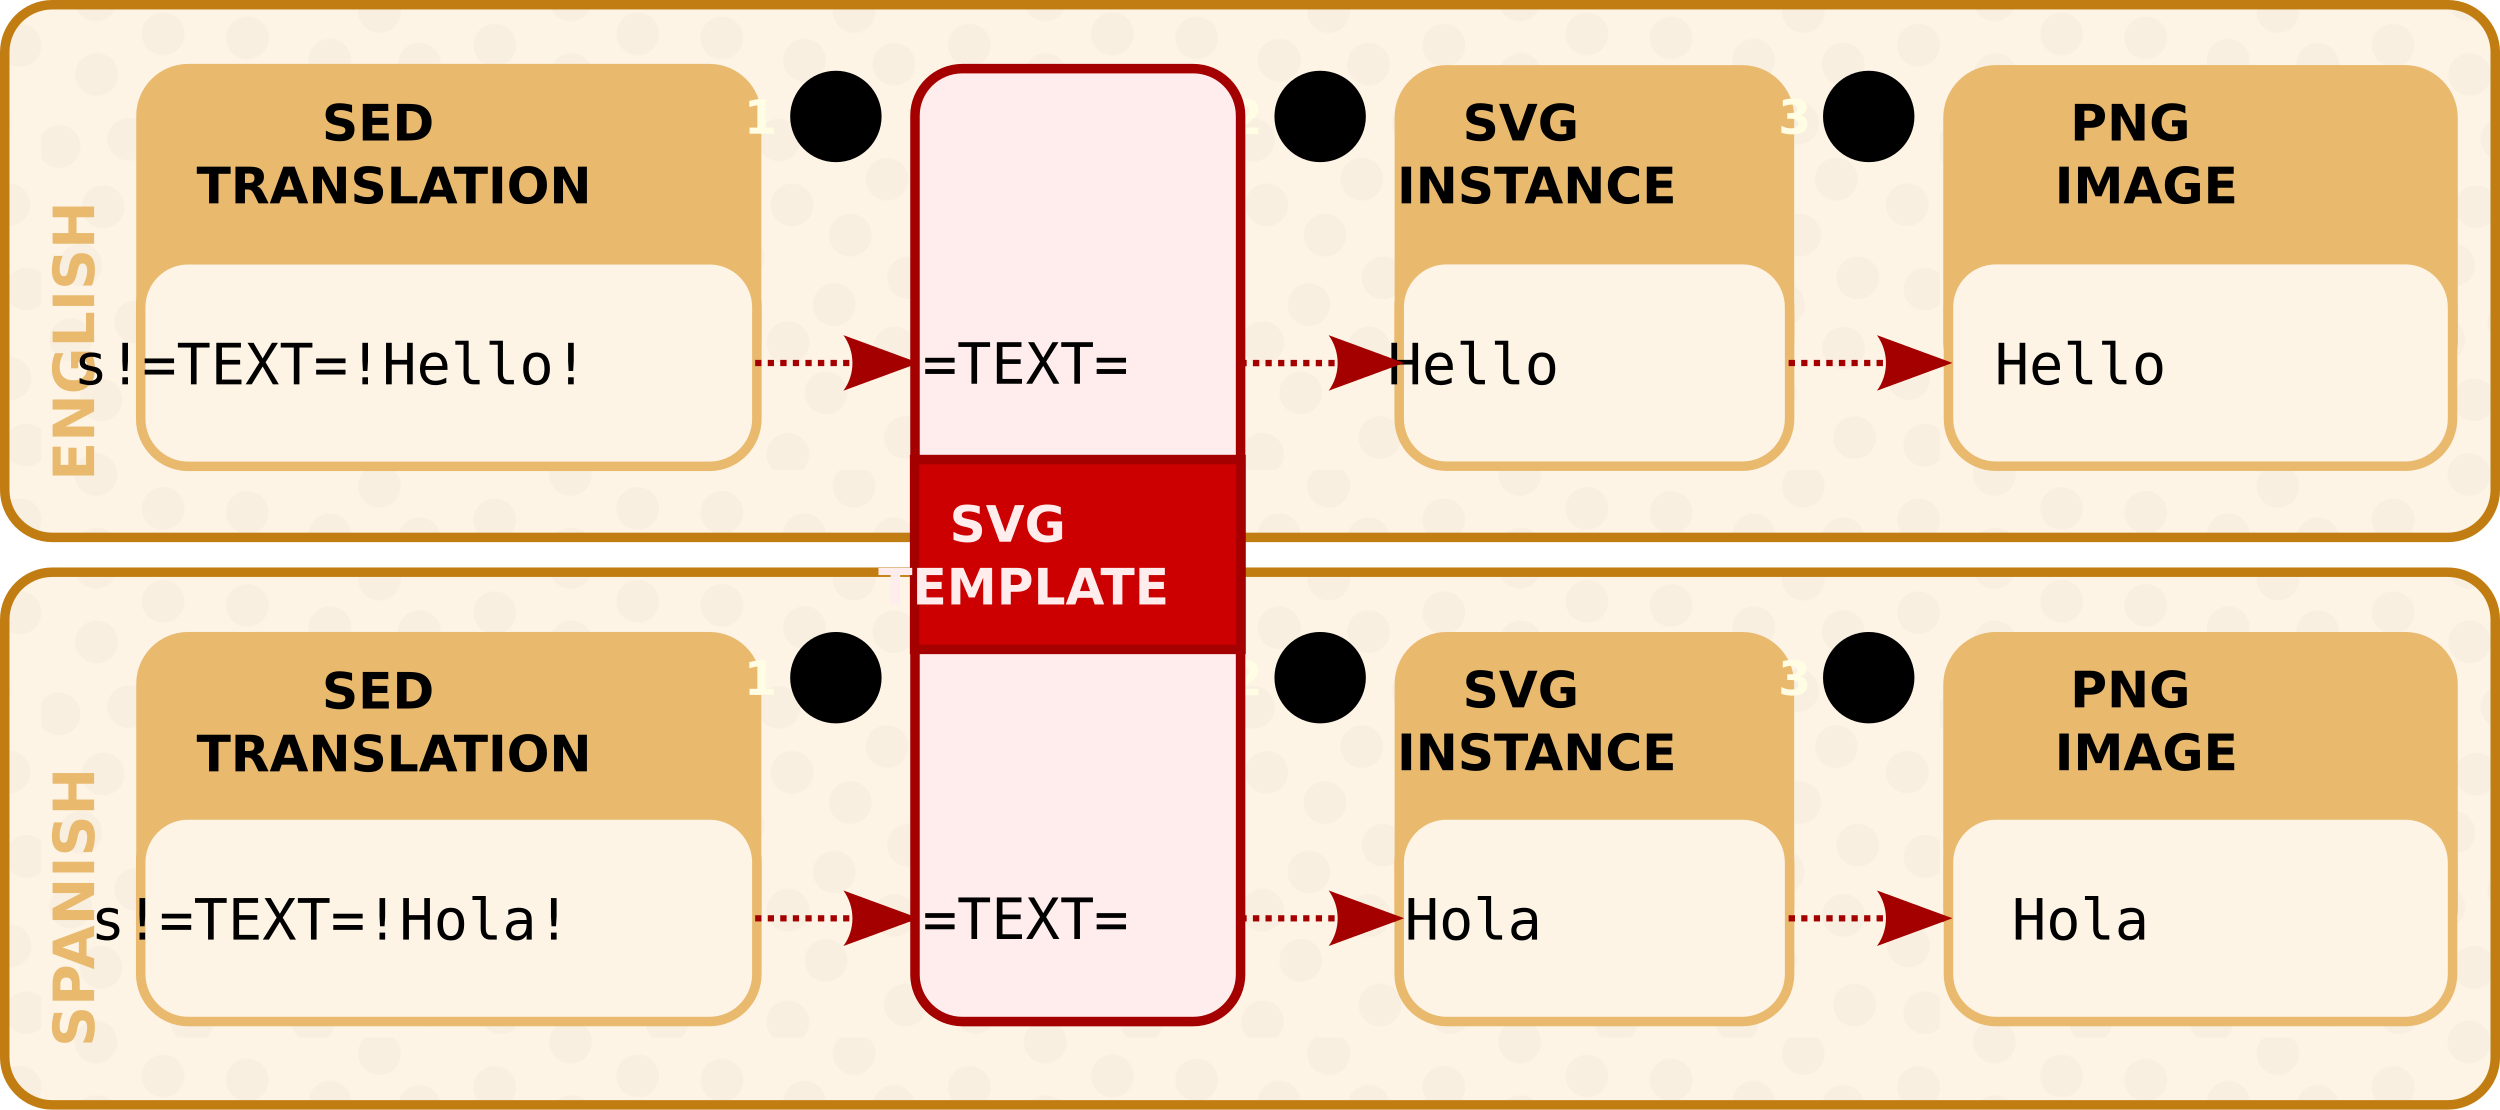
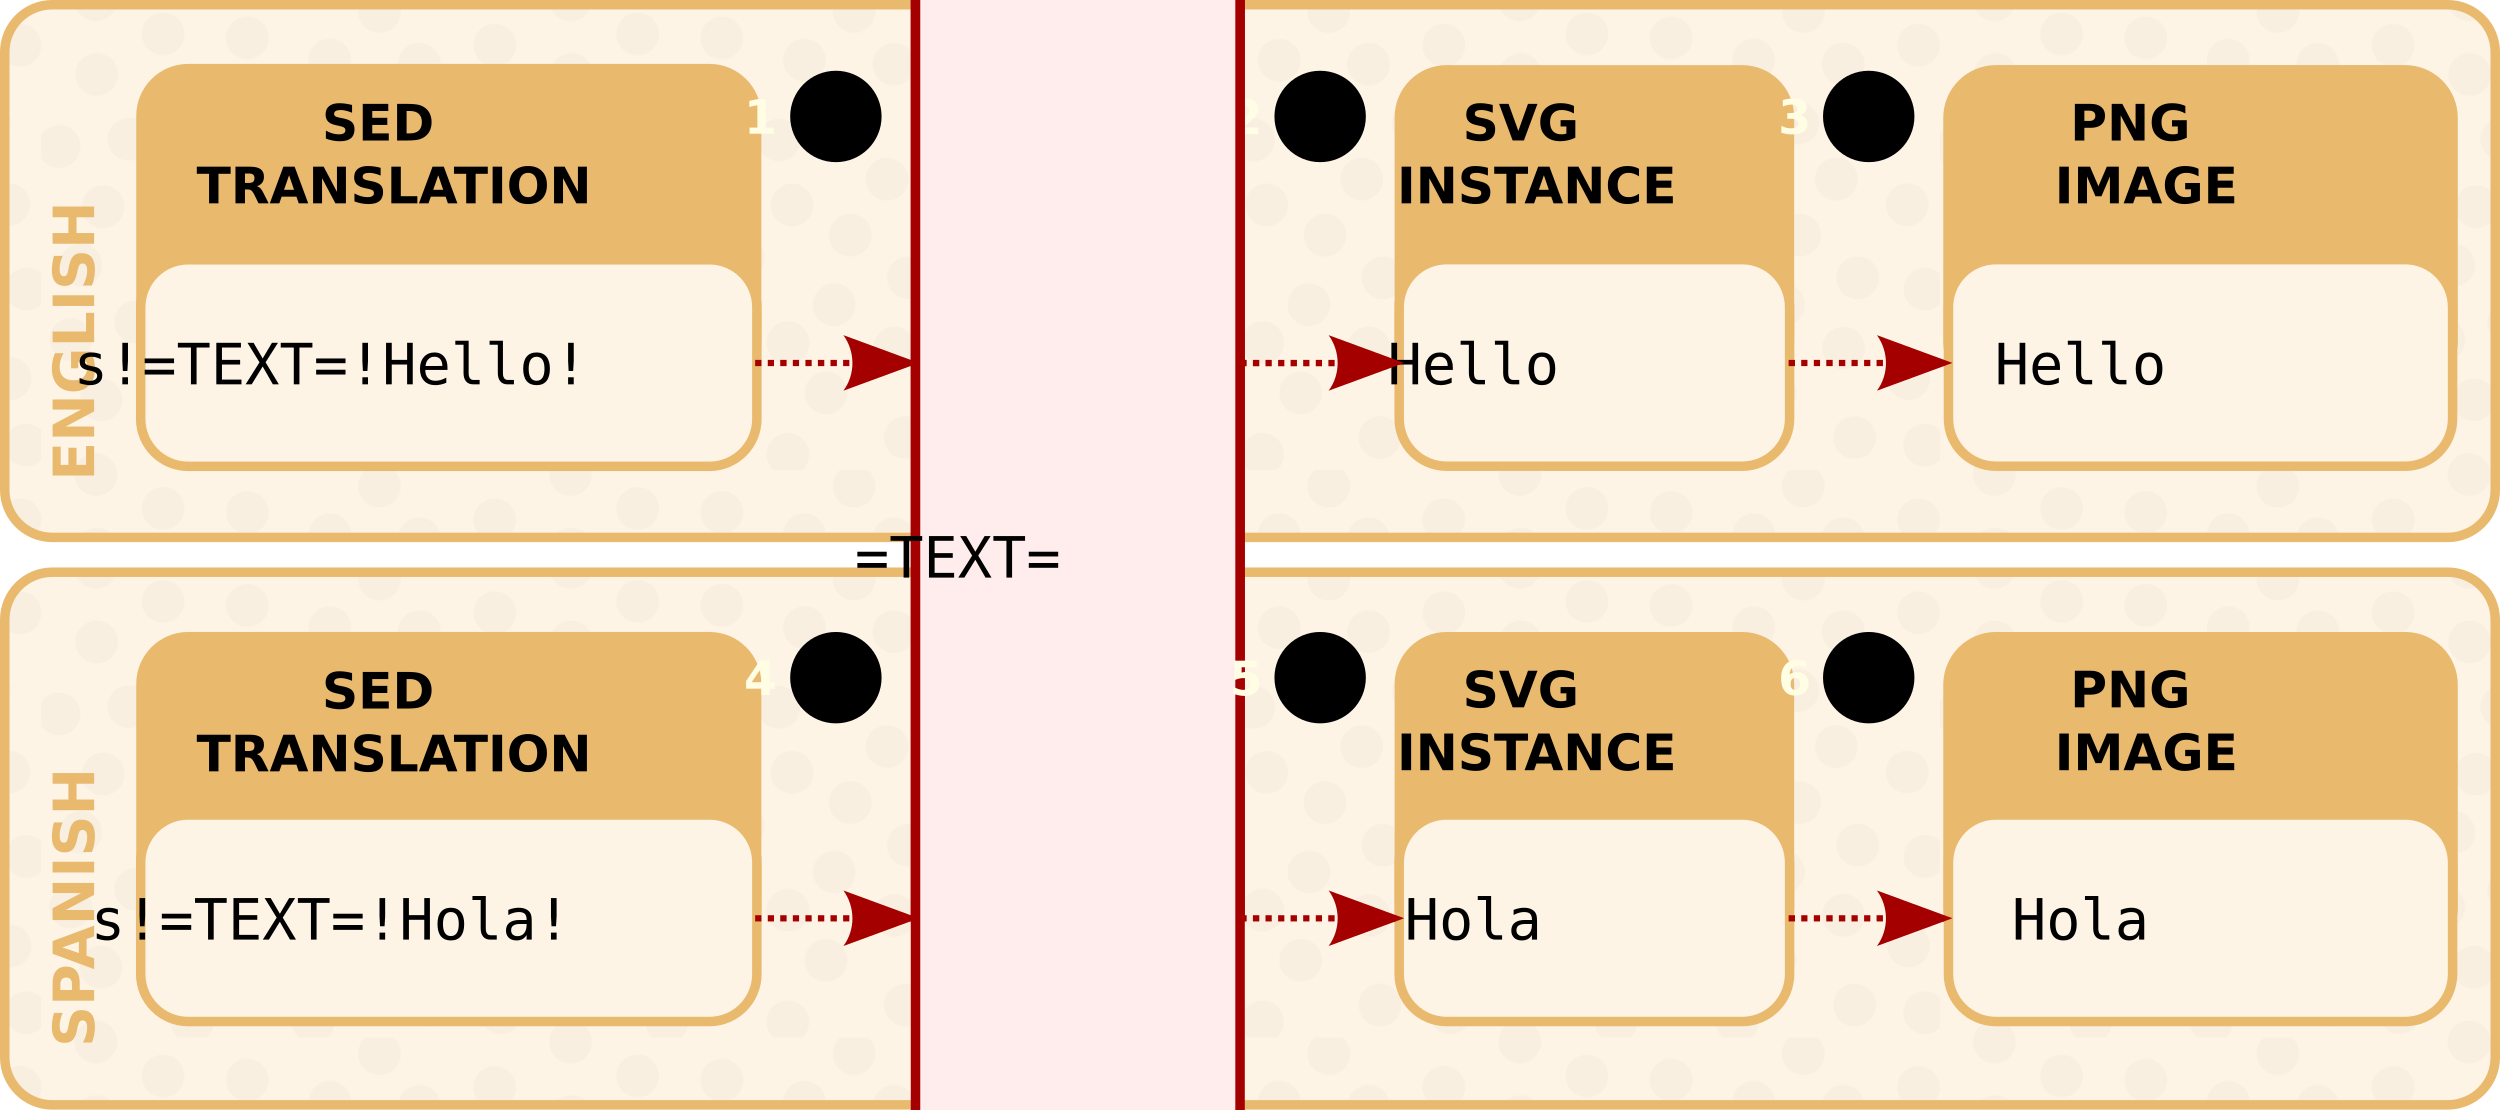
<svg xmlns="http://www.w3.org/2000/svg" xmlns:xlink="http://www.w3.org/1999/xlink" width="526.753" height="233.799" id="svg3008" version="1.0">
  <defs id="defs3010">
    <pattern id="Polkadots-large" patternTransform="translate(0,0) scale(10,10)" height="10" width="10" patternUnits="userSpaceOnUse">
      <circle id="circle8163" r="0.45" cy="0.810" cx="2.567" style="fill:black;stroke:none" />
      <circle id="circle8165" r="0.45" cy="2.33" cx="3.048" style="fill:black;stroke:none" />
      <circle id="circle8167" r="0.45" cy="2.415" cx="4.418" style="fill:black;stroke:none" />
      <circle id="circle8169" r="0.45" cy="3.029" cx="1.844" style="fill:black;stroke:none" />
      <circle id="circle8171" r="0.45" cy="1.363" cx="6.08" style="fill:black;stroke:none" />
      <circle id="circle8173" r="0.45" cy="4.413" cx="5.819" style="fill:black;stroke:none" />
      <circle id="circle8175" r="0.45" cy="4.048" cx="4.305" style="fill:black;stroke:none" />
      <circle id="circle8177" r="0.45" cy="3.045" cx="5.541" style="fill:black;stroke:none" />
      <circle id="circle8179" r="0.45" cy="5.527" cx="4.785" style="fill:black;stroke:none" />
      <circle id="circle8181" r="0.45" cy="5.184" cx="2.667" style="fill:black;stroke:none" />
      <circle id="circle8183" r="0.45" cy="1.448" cx="7.965" style="fill:black;stroke:none" />
      <circle id="circle8185" r="0.45" cy="5.049" cx="7.047" style="fill:black;stroke:none" />
      <circle id="circle8187" r="0.45" cy="0.895" cx="4.340" style="fill:black;stroke:none" />
      <circle id="circle8189" r="0.45" cy="0.340" cx="7.125" style="fill:black;stroke:none" />
      <circle id="circle8191" r="0.45" cy="1.049" cx="9.553" style="fill:black;stroke:none" />
      <circle id="circle8193" r="0.45" cy="2.689" cx="7.006" style="fill:black;stroke:none" />
      <circle id="circle8195" r="0.45" cy="2.689" cx="8.909" style="fill:black;stroke:none" />
      <circle id="circle8197" r="0.45" cy="4.407" cx="9.315" style="fill:black;stroke:none" />
      <circle id="circle8199" r="0.45" cy="3.870" cx="7.820" style="fill:black;stroke:none" />
      <circle id="circle8201" r="0.45" cy="5.948" cx="8.270" style="fill:black;stroke:none" />
      <circle id="circle8203" r="0.45" cy="7.428" cx="7.973" style="fill:black;stroke:none" />
      <circle id="circle8205" r="0.45" cy="8.072" cx="9.342" style="fill:black;stroke:none" />
      <circle id="circle8207" r="0.45" cy="9.315" cx="8.206" style="fill:black;stroke:none" />
      <circle id="circle8209" r="0.45" cy="9.475" cx="9.682" style="fill:black;stroke:none" />
      <circle id="circle8211" r="0.45" cy="6.186" cx="9.688" style="fill:black;stroke:none" />
      <circle id="circle8213" r="0.45" cy="6.296" cx="3.379" style="fill:black;stroke:none" />
      <circle id="circle8215" r="0.45" cy="8.204" cx="2.871" style="fill:black;stroke:none" />
      <circle id="circle8217" r="0.45" cy="8.719" cx="4.59" style="fill:black;stroke:none" />
      <circle id="circle8219" r="0.45" cy="9.671" cx="3.181" style="fill:black;stroke:none" />
      <circle id="circle8221" r="0.45" cy="7.315" cx="5.734" style="fill:black;stroke:none" />
      <circle id="circle8223" r="0.45" cy="6.513" cx="6.707" style="fill:black;stroke:none" />
      <circle id="circle8225" r="0.45" cy="9.670" cx="5.730" style="fill:black;stroke:none" />
      <circle id="circle8227" r="0.45" cy="8.373" cx="6.535" style="fill:black;stroke:none" />
      <circle id="circle8229" r="0.45" cy="7.154" cx="4.37" style="fill:black;stroke:none" />
      <circle id="circle8231" r="0.45" cy="7.25" cx="0.622" style="fill:black;stroke:none" />
      <circle id="circle8233" r="0.45" cy="5.679" cx="0.831" style="fill:black;stroke:none" />
      <circle id="circle8235" r="0.45" cy="8.519" cx="1.257" style="fill:black;stroke:none" />
      <circle id="circle8237" r="0.45" cy="6.877" cx="1.989" style="fill:black;stroke:none" />
      <circle id="circle8239" r="0.45" cy="3.181" cx="0.374" style="fill:black;stroke:none" />
      <circle id="circle8241" r="0.45" cy="1.664" cx="1.166" style="fill:black;stroke:none" />
      <circle id="circle8243" r="0.45" cy="0.093" cx="1.151" style="fill:black;stroke:none" />
      <circle id="circle8245" r="0.45" cy="10.093" cx="1.151" style="fill:black;stroke:none" />
      <circle id="circle8247" r="0.45" cy="4.451" cx="1.302" style="fill:black;stroke:none" />
      <circle id="circle8249" r="0.45" cy="3.763" cx="3.047" style="fill:black;stroke:none" />
    </pattern>
  </defs>
  <g id="layer1" transform="translate(8.707153,-700.9575)">
    <g id="CENTOSARTWORK">
      <rect ry="10" rx="10" style="fill:#fdf4e6;fill-opacity:1;stroke:none;stroke-width:1;stroke-linecap:round;stroke-linejoin:miter;stroke-miterlimit:4;stroke-dasharray:none;stroke-dashoffset:0;stroke-opacity:1" id="rect14576" width="524.753" height="112.232" x="-7.707" y="701.957" />
      <rect y="701.957" x="-7.707" height="112.232" width="524.753" id="rect6991" style="opacity:0.02;fill:url(#Polkadots-large);fill-opacity:1;stroke:none;stroke-width:1;stroke-linecap:round;stroke-linejoin:miter;stroke-miterlimit:4;stroke-dasharray:none;stroke-dashoffset:0;stroke-opacity:1" rx="10" ry="10" />
      <rect ry="10" rx="10" y="821.524" x="-7.707" height="112.232" width="524.753" id="rect14028" style="fill:#fdf4e6;fill-opacity:1;stroke:none;stroke-width:1;stroke-linecap:round;stroke-linejoin:miter;stroke-miterlimit:4;stroke-dasharray:none;stroke-dashoffset:0;stroke-opacity:1" />
      <use height="226.465" width="525.753" transform="translate(0,119.5668)" id="use8683" xlink:href="#rect6991" y="0" x="0" />
      <text transform="matrix(0,-1,1,0,0,0)" id="text14030" y="11.127" x="-877.526" style="font-size:12px;font-style:normal;font-variant:normal;font-weight:bold;font-stretch:normal;text-align:start;line-height:125%;writing-mode:lr-tb;text-anchor:start;fill:#e9b96e;fill-opacity:1;stroke:none;stroke-width:1px;stroke-linecap:butt;stroke-linejoin:miter;stroke-opacity:1;font-family:Bitstream Vera Sans;-inkscape-font-specification:Bitstream Vera Sans Bold" xml:space="preserve">
        <tspan y="11.127" x="-877.526" id="tspan14032" style="text-align:center;text-anchor:middle;fill:#e9b96e">SPANISH</tspan>
      </text>
      <rect style="fill:#e9b96e;fill-opacity:1;fill-rule:nonzero;stroke:#e9b96e;stroke-width:1.928;stroke-linecap:round;marker:none;marker-start:none;marker-mid:none;marker-end:none;stroke-miterlimit:4;stroke-dasharray:none;stroke-dashoffset:0;stroke-opacity:1;visibility:visible;display:inline;overflow:visible;enable-background:accumulate" id="rect3570" width="82.26" height="67.121" x="286.103" y="835.078" rx="10" ry="10" />
      <text xml:space="preserve" style="font-size:10.59px;font-style:normal;font-variant:normal;font-weight:normal;font-stretch:normal;text-align:center;text-anchor:middle;fill:#000000;fill-opacity:1;stroke:none;stroke-width:1px;stroke-linecap:butt;stroke-linejoin:miter;stroke-opacity:1;font-family:DejaVu LGC Sans;-inkscape-font-specification:DejaVu LGC Sans" x="326.879" y="849.999" id="text3572">
        <tspan id="tspan3574" x="326.879" y="849.999" style="font-weight:bold;fill:#000000;-inkscape-font-specification:DejaVu LGC Sans Bold">SVG</tspan>
        <tspan id="tspan6987" x="326.879" y="863.237" style="font-weight:bold;fill:#000000;-inkscape-font-specification:DejaVu LGC Sans Bold">INSTANCE</tspan>
      </text>
      <use height="226.465" width="525.753" transform="translate(0,117.0063)" id="use6989" xlink:href="#rect4345" y="0" x="0" style="stroke-width:2;stroke-miterlimit:4;stroke-dasharray:none" />
      <text xml:space="preserve" style="font-size:12px;font-style:normal;font-variant:normal;font-weight:normal;font-stretch:normal;text-align:center;line-height:125%;writing-mode:lr-tb;text-anchor:middle;fill:#000000;fill-opacity:1;stroke:none;stroke-width:1px;stroke-linecap:butt;stroke-linejoin:miter;stroke-opacity:1;font-family:DejaVu LGC Sans Mono;-inkscape-font-specification:DejaVu LGC Sans Mono" x="327.01" y="898.94" id="text3578">
        <tspan x="327.01" y="898.94" id="tspan3580">Hola</tspan>
      </text>
      <rect style="fill:#e9b96e;fill-opacity:1;fill-rule:nonzero;stroke:#e9b96e;stroke-width:2.187;stroke-linecap:round;marker:none;marker-start:none;marker-mid:none;marker-end:none;stroke-miterlimit:4;stroke-dasharray:none;stroke-dashoffset:0;stroke-opacity:1;visibility:visible;display:inline;overflow:visible;enable-background:accumulate" id="rect4277" width="106.216" height="67.121" x="401.837" y="835.208" rx="10" ry="10" />
      <rect y="872.672" x="401.837" height="43.525" width="106.216" id="rect4283" style="fill:#fdf4e6;fill-opacity:1;fill-rule:nonzero;stroke:#e9b96e;stroke-width:2;stroke-linecap:round;marker:none;marker-start:none;marker-mid:none;marker-end:none;stroke-miterlimit:4;stroke-dasharray:none;stroke-dashoffset:0;stroke-opacity:1;visibility:visible;display:inline;overflow:visible;enable-background:accumulate" rx="10" ry="10" />
      <text xml:space="preserve" style="font-size:10.59px;font-style:normal;font-variant:normal;font-weight:normal;font-stretch:normal;text-align:center;text-anchor:middle;fill:#000000;fill-opacity:1;stroke:none;stroke-width:1px;stroke-linecap:butt;stroke-linejoin:miter;stroke-opacity:1;font-family:DejaVu LGC Sans;-inkscape-font-specification:DejaVu LGC Sans" x="455.307" y="849.999" id="text4279">
        <tspan id="tspan4281" x="455.307" y="849.999" style="font-weight:bold;fill:#000000;-inkscape-font-specification:DejaVu LGC Sans Bold">PNG</tspan>
        <tspan id="tspan8699" x="455.307" y="863.237" style="font-weight:bold;fill:#000000;-inkscape-font-specification:DejaVu LGC Sans Bold">IMAGE</tspan>
      </text>
      <text xml:space="preserve" style="font-size:12px;font-style:normal;font-variant:normal;font-weight:normal;font-stretch:normal;text-align:center;line-height:125%;writing-mode:lr-tb;text-anchor:middle;fill:#000000;fill-opacity:1;stroke:none;stroke-width:1px;stroke-linecap:butt;stroke-linejoin:miter;stroke-opacity:1;font-family:DejaVu LGC Sans Mono;-inkscape-font-specification:DejaVu LGC Sans Mono" x="454.945" y="898.94" id="text4321">
        <tspan x="454.945" y="898.94" id="tspan4323">Hola</tspan>
      </text>
      <rect style="fill:#e9b96e;fill-opacity:1;fill-rule:nonzero;stroke:#e9b96e;stroke-width:1.87;stroke-linecap:round;marker:none;marker-start:none;marker-mid:none;marker-end:none;stroke-miterlimit:4;stroke-dasharray:none;stroke-dashoffset:0;stroke-opacity:1;visibility:visible;display:inline;overflow:visible;enable-background:accumulate" id="rect4361" width="129.836" height="67.121" x="20.935" y="835.048" rx="10" ry="10" />
      <text xml:space="preserve" style="font-size:10.59px;font-style:normal;font-variant:normal;font-weight:normal;font-stretch:normal;text-align:center;text-anchor:middle;fill:#000000;fill-opacity:1;stroke:none;stroke-width:1px;stroke-linecap:butt;stroke-linejoin:miter;stroke-opacity:1;font-family:DejaVu LGC Sans;-inkscape-font-specification:DejaVu LGC Sans" x="86.104" y="850.25" id="text4363">
        <tspan id="tspan4365" x="86.104" y="850.25" style="font-weight:bold;fill:#000000;-inkscape-font-specification:DejaVu LGC Sans Bold">SED</tspan>
        <tspan id="tspan8863" x="86.104" y="863.487" style="font-weight:bold;fill:#000000;-inkscape-font-specification:DejaVu LGC Sans Bold">TRANSLATION</tspan>
      </text>
      <rect y="872.672" x="20.938" height="43.525" width="129.829" id="rect4367" style="fill:#fdf4e6;fill-opacity:1;fill-rule:nonzero;stroke:#e9b96e;stroke-width:2;stroke-linecap:round;marker:none;marker-start:none;marker-mid:none;marker-end:none;stroke-miterlimit:4;stroke-dasharray:none;stroke-dashoffset:0;stroke-opacity:1;visibility:visible;display:inline;overflow:visible;enable-background:accumulate" rx="10" ry="10" />
      <text id="text4423" y="898.94" x="86.287" style="font-size:12px;font-style:normal;font-variant:normal;font-weight:normal;font-stretch:normal;text-align:center;line-height:125%;writing-mode:lr-tb;text-anchor:middle;fill:#000000;fill-opacity:1;stroke:none;stroke-width:1px;stroke-linecap:butt;stroke-linejoin:miter;stroke-opacity:1;font-family:DejaVu LGC Sans Mono;-inkscape-font-specification:DejaVu LGC Sans Mono" xml:space="preserve">
        <tspan y="898.94" x="86.287" id="tspan4425">s!=TEXT=!Hola!</tspan>
      </text>
-       <use height="226.465" width="525.753" transform="translate(0,118.2476)" id="use6977" xlink:href="#g6868" y="0" x="0" />
-       <use height="226.465" width="525.753" transform="translate(0,118.2476)" id="use6979" xlink:href="#g6873" y="0" x="0" />
-       <use height="226.465" width="525.753" transform="translate(0,118.2476)" id="use6981" xlink:href="#g6881" y="0" x="0" />
      <text transform="matrix(0,-1,1,0,0,0)" xml:space="preserve" style="font-size:12px;font-style:normal;font-variant:normal;font-weight:bold;font-stretch:normal;text-align:center;line-height:125%;writing-mode:lr-tb;text-anchor:middle;fill:#e9b96e;fill-opacity:1;stroke:none;stroke-width:1px;stroke-linecap:butt;stroke-linejoin:miter;stroke-opacity:1;font-family:Bitstream Vera Sans;-inkscape-font-specification:Bitstream Vera Sans Bold" x="-758.195" y="11.127" id="text14578">
        <tspan id="tspan14580" x="-758.195" y="11.127">ENGLISH</tspan>
      </text>
      <rect y="715.356" x="20.935" height="67.121" width="129.836" id="rect4093" style="fill:#e9b96e;fill-opacity:1;fill-rule:nonzero;stroke:#e9b96e;stroke-width:1.87;stroke-linecap:round;marker:none;marker-start:none;marker-mid:none;marker-end:none;stroke-miterlimit:4;stroke-dasharray:none;stroke-dashoffset:0;stroke-opacity:1;visibility:visible;display:inline;overflow:visible;enable-background:accumulate" rx="10" ry="10" />
      <rect style="fill:#fdf4e6;fill-opacity:1;fill-rule:nonzero;stroke:#e9b96e;stroke-width:2;stroke-linecap:round;marker:none;marker-start:none;marker-mid:none;marker-end:none;stroke-miterlimit:4;stroke-dasharray:none;stroke-dashoffset:0;stroke-opacity:1;visibility:visible;display:inline;overflow:visible;enable-background:accumulate" id="rect4099" width="129.829" height="43.525" x="20.938" y="755.691" rx="10" ry="10" />
      <text id="text4095" y="730.559" x="86.104" style="font-size:10.59px;font-style:normal;font-variant:normal;font-weight:normal;font-stretch:normal;text-align:center;text-anchor:middle;fill:#000000;fill-opacity:1;stroke:none;stroke-width:1px;stroke-linecap:butt;stroke-linejoin:miter;stroke-opacity:1;font-family:DejaVu LGC Sans;-inkscape-font-specification:DejaVu LGC Sans" xml:space="preserve">
        <tspan style="font-weight:bold;fill:#000000;-inkscape-font-specification:DejaVu LGC Sans Bold" y="730.559" x="86.104" id="tspan4097">SED</tspan>
        <tspan id="tspan8861" style="font-weight:bold;fill:#000000;-inkscape-font-specification:DejaVu LGC Sans Bold" y="743.796" x="86.104">TRANSLATION</tspan>
      </text>
      <text xml:space="preserve" style="font-size:12px;font-style:normal;font-variant:normal;font-weight:normal;font-stretch:normal;text-align:center;line-height:125%;writing-mode:lr-tb;text-anchor:middle;fill:#000000;fill-opacity:1;stroke:none;stroke-width:1px;stroke-linecap:butt;stroke-linejoin:miter;stroke-opacity:1;font-family:DejaVu LGC Sans Mono;-inkscape-font-specification:DejaVu LGC Sans Mono" x="86.287" y="781.934" id="text4155">
        <tspan id="tspan8689" x="86.287" y="781.934">s!=TEXT=!Hello!</tspan>
      </text>
      <g transform="translate(0,-2.359903)" id="g6868">
        <path transform="matrix(0.6878002,0,0,0.6878002,25.72762,596.237)" d="M 220,191.362 A 14,14 0 1 1 192,191.362 A 14,14 0 1 1 220,191.362 z" id="path13185" style="fill:#000000;fill-opacity:1;fill-rule:nonzero;stroke:none;stroke-width:1.454;stroke-linecap:round;marker:none;marker-start:none;marker-mid:none;marker-end:none;stroke-miterlimit:4;stroke-dasharray:none;stroke-dashoffset:0;stroke-opacity:1;visibility:visible;display:inline;overflow:visible;enable-background:accumulate" />
        <text id="text13187" y="731.501" x="167.192" style="font-size:10px;font-style:normal;font-variant:normal;font-weight:bold;font-stretch:normal;text-align:center;text-anchor:middle;fill:#fffde3;fill-opacity:1;stroke:none;stroke-width:1px;stroke-linecap:butt;stroke-linejoin:miter;stroke-opacity:1;font-family:DejaVu LGC Sans;-inkscape-font-specification:DejaVu LGC Sans Bold" xml:space="preserve">
          <tspan y="731.501" x="167.192" id="tspan13189">1</tspan>
        </text>
      </g>
      <rect y="715.767" x="401.837" height="67.121" width="106.216" id="rect13953" style="fill:#e9b96e;fill-opacity:1;fill-rule:nonzero;stroke:#e9b96e;stroke-width:2.187;stroke-linecap:round;marker:none;marker-start:none;marker-mid:none;marker-end:none;stroke-miterlimit:4;stroke-dasharray:none;stroke-dashoffset:0;stroke-opacity:1;visibility:visible;display:inline;overflow:visible;enable-background:accumulate" rx="10" ry="10" />
      <rect style="fill:#fdf4e6;fill-opacity:1;fill-rule:nonzero;stroke:#e9b96e;stroke-width:2;stroke-linecap:round;marker:none;marker-start:none;marker-mid:none;marker-end:none;stroke-miterlimit:4;stroke-dasharray:none;stroke-dashoffset:0;stroke-opacity:1;visibility:visible;display:inline;overflow:visible;enable-background:accumulate" id="rect13959" width="106.216" height="43.525" x="401.837" y="755.665" rx="10" ry="10" />
      <text id="text13955" y="730.559" x="455.307" style="font-size:10.59px;font-style:normal;font-variant:normal;font-weight:normal;font-stretch:normal;text-align:center;text-anchor:middle;fill:#000000;fill-opacity:1;stroke:none;stroke-width:1px;stroke-linecap:butt;stroke-linejoin:miter;stroke-opacity:1;font-family:DejaVu LGC Sans;-inkscape-font-specification:DejaVu LGC Sans" xml:space="preserve">
        <tspan style="font-weight:bold;fill:#000000;-inkscape-font-specification:DejaVu LGC Sans Bold" y="730.559" x="455.307" id="tspan13957">PNG</tspan>
        <tspan id="tspan8695" style="font-weight:bold;fill:#000000;-inkscape-font-specification:DejaVu LGC Sans Bold" y="743.796" x="455.307">IMAGE</tspan>
      </text>
      <text id="text3491" y="781.934" x="454.945" style="font-size:12px;font-style:normal;font-variant:normal;font-weight:normal;font-stretch:normal;text-align:center;line-height:125%;writing-mode:lr-tb;text-anchor:middle;fill:#000000;fill-opacity:1;stroke:none;stroke-width:1px;stroke-linecap:butt;stroke-linejoin:miter;stroke-opacity:1;font-family:DejaVu LGC Sans Mono;-inkscape-font-specification:DejaVu LGC Sans Mono" xml:space="preserve">
        <tspan id="tspan3493" y="781.934" x="454.945">Hello</tspan>
      </text>
      <rect y="715.638" x="286.103" height="67.121" width="82.26" id="rect4339" style="fill:#e9b96e;fill-opacity:1;fill-rule:nonzero;stroke:#e9b96e;stroke-width:1.928;stroke-linecap:round;marker:none;marker-start:none;marker-mid:none;marker-end:none;stroke-miterlimit:4;stroke-dasharray:none;stroke-dashoffset:0;stroke-opacity:1;visibility:visible;display:inline;overflow:visible;enable-background:accumulate" rx="10" ry="10" />
      <rect style="fill:#fdf4e6;fill-opacity:1;fill-rule:nonzero;stroke:#e9b96e;stroke-width:2;stroke-linecap:round;marker:none;marker-start:none;marker-mid:none;marker-end:none;stroke-miterlimit:4;stroke-dasharray:none;stroke-dashoffset:0;stroke-opacity:1;visibility:visible;display:inline;overflow:visible;enable-background:accumulate" id="rect4345" width="82.26" height="43.525" x="286.103" y="755.665" rx="10" ry="10" />
      <text id="text4341" y="730.558" x="326.879" style="font-size:10.59px;font-style:normal;font-variant:normal;font-weight:normal;font-stretch:normal;text-align:center;text-anchor:middle;fill:#000000;fill-opacity:1;stroke:none;stroke-width:1px;stroke-linecap:butt;stroke-linejoin:miter;stroke-opacity:1;font-family:DejaVu LGC Sans;-inkscape-font-specification:DejaVu LGC Sans" xml:space="preserve">
        <tspan style="font-weight:bold;fill:#000000;-inkscape-font-specification:DejaVu LGC Sans Bold" y="730.558" x="326.879" id="tspan4343">SVG</tspan>
        <tspan id="tspan6985" style="font-weight:bold;fill:#000000;-inkscape-font-specification:DejaVu LGC Sans Bold" y="743.796" x="326.879">INSTANCE</tspan>
      </text>
      <text id="text4347" y="781.934" x="327.01" style="font-size:12px;font-style:normal;font-variant:normal;font-weight:normal;font-stretch:normal;text-align:center;line-height:125%;writing-mode:lr-tb;text-anchor:middle;fill:#000000;fill-opacity:1;stroke:none;stroke-width:1px;stroke-linecap:butt;stroke-linejoin:miter;stroke-opacity:1;font-family:DejaVu LGC Sans Mono;-inkscape-font-specification:DejaVu LGC Sans Mono" xml:space="preserve">
        <tspan id="tspan4349" y="781.934" x="327.01">Hello</tspan>
      </text>
      <g id="g6873" transform="translate(102.0359,-2.359903)">
        <path style="fill:#000000;fill-opacity:1;fill-rule:nonzero;stroke:none;stroke-width:1.454;stroke-linecap:round;marker:none;marker-start:none;marker-mid:none;marker-end:none;stroke-miterlimit:4;stroke-dasharray:none;stroke-dashoffset:0;stroke-opacity:1;visibility:visible;display:inline;overflow:visible;enable-background:accumulate" id="path6875" d="M 220,191.362 A 14,14 0 1 1 192,191.362 A 14,14 0 1 1 220,191.362 z" transform="matrix(0.6878002,0,0,0.6878002,25.72762,596.237)" />
        <text xml:space="preserve" style="font-size:10px;font-style:normal;font-variant:normal;font-weight:bold;font-stretch:normal;text-align:center;text-anchor:middle;fill:#fffde3;fill-opacity:1;stroke:none;stroke-width:1px;stroke-linecap:butt;stroke-linejoin:miter;stroke-opacity:1;font-family:DejaVu LGC Sans;-inkscape-font-specification:DejaVu LGC Sans Bold" x="167.451" y="731.567" id="text6877">
          <tspan id="tspan6879" x="167.451" y="731.567">2</tspan>
        </text>
      </g>
      <g transform="translate(217.6208,-2.359903)" id="g6881">
        <path transform="matrix(0.6878002,0,0,0.6878002,25.72762,596.237)" d="M 220,191.362 A 14,14 0 1 1 192,191.362 A 14,14 0 1 1 220,191.362 z" id="path6883" style="fill:#000000;fill-opacity:1;fill-rule:nonzero;stroke:none;stroke-width:1.454;stroke-linecap:round;marker:none;marker-start:none;marker-mid:none;marker-end:none;stroke-miterlimit:4;stroke-dasharray:none;stroke-dashoffset:0;stroke-opacity:1;visibility:visible;display:inline;overflow:visible;enable-background:accumulate" />
        <text id="text6885" y="731.496" x="167.475" style="font-size:10px;font-style:normal;font-variant:normal;font-weight:bold;font-stretch:normal;text-align:center;text-anchor:middle;fill:#fffde3;fill-opacity:1;stroke:none;stroke-width:1px;stroke-linecap:butt;stroke-linejoin:miter;stroke-opacity:1;font-family:DejaVu LGC Sans;-inkscape-font-specification:DejaVu LGC Sans Bold" xml:space="preserve">
          <tspan y="731.496" x="167.475" id="tspan6887">3</tspan>
        </text>
      </g>
-       <rect style="fill:none;fill-opacity:1;stroke:#c17d11;stroke-width:2;stroke-linecap:round;stroke-linejoin:miter;stroke-miterlimit:4;stroke-dasharray:none;stroke-dashoffset:0;stroke-opacity:1" id="rect8685" width="524.753" height="112.232" x="-7.707" y="821.524" rx="10" ry="10" />
-       <rect ry="10" rx="10" y="701.957" x="-7.707" height="112.232" width="524.753" id="rect8687" style="fill:none;fill-opacity:1;stroke:#c17d11;stroke-width:2;stroke-linecap:round;stroke-linejoin:miter;stroke-miterlimit:4;stroke-dasharray:none;stroke-dashoffset:0;stroke-opacity:1" />
-       <rect style="fill:#ffecec;fill-opacity:1;fill-rule:nonzero;stroke:#a40000;stroke-width:2;stroke-linecap:round;marker:none;marker-start:none;marker-mid:none;marker-end:none;stroke-miterlimit:4;stroke-dasharray:none;stroke-dashoffset:0;stroke-opacity:1;visibility:visible;display:inline;overflow:visible;enable-background:accumulate;stroke-linejoin:round" id="rect9141" width="68.603" height="200.784" x="184.081" y="715.417" rx="10.001" ry="9.905" />
-       <rect y="797.787" x="184.005" height="40" width="68.757" id="rect8983" style="fill:#cc0000;fill-opacity:1;fill-rule:nonzero;stroke:#a40000;stroke-width:2;stroke-linecap:round;marker:none;marker-start:none;marker-mid:none;marker-end:none;stroke-miterlimit:4;stroke-dasharray:none;stroke-dashoffset:0;stroke-opacity:1;visibility:visible;display:inline;overflow:visible;enable-background:accumulate" />
-       <text id="text4898" y="781.802" x="218.199" style="font-size:9.707px;font-style:normal;font-variant:normal;font-weight:normal;font-stretch:normal;text-align:center;line-height:125%;text-anchor:middle;fill:#000000;fill-opacity:1;stroke:none;stroke-width:1px;stroke-linecap:butt;stroke-linejoin:miter;stroke-opacity:1;font-family:DejaVu LGC Sans;-inkscape-font-specification:DejaVu LGC Sans" xml:space="preserve">
-         <tspan id="tspan4902" y="781.802" x="218.199" style="font-size:12px;font-style:normal;font-variant:normal;font-weight:normal;font-stretch:normal;text-align:center;line-height:125%;writing-mode:lr-tb;text-anchor:middle;font-family:DejaVu LGC Sans Mono;-inkscape-font-specification:DejaVu LGC Sans Mono">=TEXT=</tspan>
+       <rect style="fill:none;fill-opacity:1;stroke:#e9b96e;stroke-width:2;stroke-linecap:round;stroke-linejoin:miter;stroke-miterlimit:4;stroke-dasharray:none;stroke-dashoffset:0;stroke-opacity:1" id="rect8685" width="524.753" height="112.232" x="-7.707" y="821.524" rx="10" ry="10" />
+       <rect ry="10" rx="10" y="701.957" x="-7.707" height="112.232" width="524.753" id="rect8687" style="fill:none;fill-opacity:1;stroke:#e9b96e;stroke-width:2;stroke-linecap:round;stroke-linejoin:miter;stroke-miterlimit:4;stroke-dasharray:none;stroke-dashoffset:0;stroke-opacity:1" />
+       <rect style="fill:#a40000;fill-opacity:1;fill-rule:nonzero;stroke:#a40000;stroke-width:2;stroke-linecap:round;stroke-linejoin:round;marker:none;marker-start:none;marker-mid:none;marker-end:none;stroke-miterlimit:4;stroke-dasharray:none;stroke-dashoffset:0;stroke-opacity:1;visibility:visible;display:inline;overflow:visible;enable-background:accumulate" id="rect9141" width="68.382" height="256.181" x="184.192" y="647.418" rx="10" ry="10" />
+       <rect ry="10" rx="10" y="690.112" x="184.192" height="256.347" width="68.382" id="rect3629" style="fill:#ffecec;fill-opacity:1;fill-rule:nonzero;stroke:#a40000;stroke-width:2;stroke-linecap:round;stroke-linejoin:round;marker:none;marker-start:none;marker-mid:none;marker-end:none;stroke-miterlimit:4;stroke-dasharray:none;stroke-dashoffset:0;stroke-opacity:1;visibility:visible;display:inline;overflow:visible;enable-background:accumulate" />
+       <text id="text8987" y="665.844" x="218.745" style="font-size:10.578px;font-style:normal;font-variant:normal;font-weight:normal;font-stretch:normal;text-align:center;text-anchor:middle;fill:#fdf4e6;fill-opacity:1;stroke:none;stroke-width:1px;stroke-linecap:butt;stroke-linejoin:miter;stroke-opacity:1;font-family:DejaVu LGC Sans;-inkscape-font-specification:DejaVu LGC Sans" xml:space="preserve">
+         <tspan style="font-weight:bold;fill:#fdf4e6;-inkscape-font-specification:DejaVu LGC Sans Bold" y="665.844" x="218.745" id="tspan8989">SVG</tspan>
+         <tspan id="tspan6983" style="font-weight:bold;fill:#fdf4e6;-inkscape-font-specification:DejaVu LGC Sans Bold" y="679.066" x="218.745">TEMPLATE</tspan>
      </text>
-       <text id="text8987" y="815.101" x="218.745" style="font-size:10.578px;font-style:normal;font-variant:normal;font-weight:normal;font-stretch:normal;text-align:center;text-anchor:middle;fill:#ffecec;fill-opacity:1;stroke:none;stroke-width:1px;stroke-linecap:butt;stroke-linejoin:miter;stroke-opacity:1;font-family:DejaVu LGC Sans;-inkscape-font-specification:DejaVu LGC Sans" xml:space="preserve">
-         <tspan style="font-weight:bold;fill:#ffecec;-inkscape-font-specification:DejaVu LGC Sans Bold" y="815.101" x="218.745" id="tspan8989">SVG</tspan>
-         <tspan id="tspan6983" style="font-weight:bold;fill:#ffecec;-inkscape-font-specification:DejaVu LGC Sans Bold" y="828.324" x="218.745">TEMPLATE</tspan>
+       <text xml:space="preserve" style="font-size:12px;font-style:normal;font-variant:normal;font-weight:normal;font-stretch:normal;text-align:center;line-height:125%;writing-mode:lr-tb;text-anchor:middle;fill:#000000;fill-opacity:1;stroke:none;stroke-width:1px;stroke-linecap:butt;stroke-linejoin:miter;stroke-opacity:1;font-family:DejaVu LGC Sans Mono;-inkscape-font-specification:DejaVu LGC Sans Mono" x="218.38" y="822.659" id="use8782">
+         <tspan style="font-size:12px;font-style:normal;font-variant:normal;font-weight:normal;font-stretch:normal;text-align:center;line-height:125%;writing-mode:lr-tb;text-anchor:middle;fill:#000000;font-family:DejaVu LGC Sans Mono;-inkscape-font-specification:DejaVu LGC Sans Mono" x="218.38" y="822.659" id="tspan2849">=TEXT=</tspan>
      </text>
-       <use height="233.799" width="526.753" transform="translate(0,117.0061)" id="use8782" xlink:href="#text4898" y="0" x="0" />
      <g transform="translate(0,25.51404)" id="g6860" style="fill:#a40000;fill-opacity:1">
        <path style="opacity:1;fill:#a40000;fill-opacity:1;fill-rule:evenodd;stroke:none;stroke-width:1.324;stroke-linecap:butt;stroke-linejoin:miter;stroke-miterlimit:4;stroke-dasharray:1.324, 1.324;stroke-dashoffset:0;stroke-opacity:1" d="M 368.156,869.594 L 369.5,869.594 L 369.5,868.281 L 368.156,868.281 L 368.156,869.594 z M 370.812,869.594 L 372.125,869.594 L 372.125,868.281 L 370.812,868.281 L 370.812,869.594 z M 373.469,869.594 L 374.781,869.594 L 374.781,868.281 L 373.469,868.281 L 373.469,869.594 z M 376.094,869.594 L 377.438,869.594 L 377.438,868.281 L 376.094,868.281 L 376.094,869.594 z M 378.75,869.594 L 380.094,869.594 L 380.094,868.281 L 378.75,868.281 L 378.75,869.594 z M 381.406,869.594 L 382.719,869.594 L 382.719,868.281 L 381.406,868.281 L 381.406,869.594 z M 384.062,869.594 L 385.375,869.594 L 385.375,868.281 L 384.062,868.281 L 384.062,869.594 z M 386.688,869.594 L 388.031,869.594 L 388.031,868.281 L 386.688,868.281 L 386.688,869.594 z M 389.344,869.594 L 390.656,869.594 L 390.656,868.281 L 389.344,868.281 L 389.344,869.594 z M 392,869.594 L 393.312,869.594 L 393.312,868.281 L 392,868.281 L 392,869.594 z M 394.656,869.594 L 395.969,869.594 L 395.969,868.281 L 394.656,868.281 L 394.656,869.594 z M 397.281,869.594 L 398.625,869.594 L 398.625,868.281 L 397.281,868.281 L 397.281,869.594 z M 399.938,869.594 L 400.906,869.594 L 400.906,868.281 L 399.938,868.281 L 399.938,869.594 z" id="path4333" />
        <path d="M 386.765,863.07 L 402.674,868.92 L 386.765,874.77 C 389.307,871.316 389.292,866.591 386.765,863.07 z" style="font-size:12px;fill:#a40000;fill-opacity:1;fill-rule:evenodd;stroke-width:0.625;stroke-linejoin:round" id="path6866" />
      </g>
      <g transform="translate(0,25.51404)" id="g6844" style="fill:#a40000;fill-opacity:1">
        <path style="opacity:1;fill:#a40000;fill-opacity:1;fill-rule:evenodd;stroke:none;stroke-width:1.324;stroke-linecap:butt;stroke-linejoin:miter;stroke-miterlimit:4;stroke-dasharray:1.324, 1.324;stroke-dashoffset:0;stroke-opacity:1" d="M 150.406,869.594 L 151.719,869.594 L 151.719,868.281 L 150.406,868.281 L 150.406,869.594 z M 153.062,869.594 L 154.375,869.594 L 154.375,868.281 L 153.062,868.281 L 153.062,869.594 z M 155.688,869.594 L 157.031,869.594 L 157.031,868.281 L 155.688,868.281 L 155.688,869.594 z M 158.344,869.594 L 159.656,869.594 L 159.656,868.281 L 158.344,868.281 L 158.344,869.594 z M 161,869.594 L 162.312,869.594 L 162.312,868.281 L 161,868.281 L 161,869.594 z M 163.625,869.594 L 164.969,869.594 L 164.969,868.281 L 163.625,868.281 L 163.625,869.594 z M 166.281,869.594 L 167.625,869.594 L 167.625,868.281 L 166.281,868.281 L 166.281,869.594 z M 168.938,869.594 L 170.25,869.594 L 170.25,868.281 L 168.938,868.281 L 168.938,869.594 z M 171.594,869.594 L 172.906,869.594 L 172.906,868.281 L 171.594,868.281 L 171.594,869.594 z M 174.219,869.594 L 175.562,869.594 L 175.562,868.281 L 174.219,868.281 L 174.219,869.594 z M 176.875,869.594 L 178.188,869.594 L 178.188,868.281 L 176.875,868.281 L 176.875,869.594 z M 179.531,869.594 L 180.844,869.594 L 180.844,868.281 L 179.531,868.281 L 179.531,869.594 z M 182.156,869.594 L 183.156,869.594 L 183.156,868.281 L 182.156,868.281 L 182.156,869.594 z" id="path4449" />
        <path d="M 169,863.07 L 184.91,868.92 L 169,874.77 C 171.542,871.316 171.527,866.591 169,863.07 z" style="font-size:12px;fill:#a40000;fill-opacity:1;fill-rule:evenodd;stroke-width:0.625;stroke-linejoin:round" id="path6850" />
      </g>
      <g transform="translate(0,25.51404)" id="g6852" style="fill:#a40000;fill-opacity:1">
        <path style="opacity:1;fill:#a40000;fill-opacity:1;fill-rule:evenodd;stroke:none;stroke-width:1.324;stroke-linecap:butt;stroke-linejoin:miter;stroke-miterlimit:4;stroke-dasharray:1.324, 1.324;stroke-dashoffset:0;stroke-opacity:1" d="M 252.625,869.594 L 253.969,869.594 L 253.969,868.281 L 252.625,868.281 L 252.625,869.594 z M 255.281,869.594 L 256.625,869.594 L 256.625,868.281 L 255.281,868.281 L 255.281,869.594 z M 257.938,869.594 L 259.25,869.594 L 259.25,868.281 L 257.938,868.281 L 257.938,869.594 z M 260.594,869.594 L 261.906,869.594 L 261.906,868.281 L 260.594,868.281 L 260.594,869.594 z M 263.219,869.594 L 264.562,869.594 L 264.562,868.281 L 263.219,868.281 L 263.219,869.594 z M 265.875,869.594 L 267.188,869.594 L 267.188,868.281 L 265.875,868.281 L 265.875,869.594 z M 268.531,869.594 L 269.844,869.594 L 269.844,868.281 L 268.531,868.281 L 268.531,869.594 z M 271.156,869.594 L 272.5,869.594 L 272.5,868.281 L 271.156,868.281 L 271.156,869.594 z M 273.812,869.594 L 275.156,869.594 L 275.156,868.281 L 273.812,868.281 L 273.812,869.594 z M 276.469,869.594 L 277.781,869.594 L 277.781,868.281 L 276.469,868.281 L 276.469,869.594 z M 279.125,869.594 L 280.438,869.594 L 280.438,868.281 L 279.125,868.281 L 279.125,869.594 z M 281.75,869.594 L 283.094,869.594 L 283.094,868.281 L 281.75,868.281 L 281.75,869.594 z M 284.406,869.594 L 285.375,869.594 L 285.375,868.281 L 284.406,868.281 L 284.406,869.594 z" id="path13891" />
        <path d="M 271.237,863.07 L 287.146,868.92 L 271.237,874.77 C 273.778,871.316 273.764,866.591 271.237,863.07 z" style="font-size:12px;fill:#a40000;fill-opacity:1;fill-rule:evenodd;stroke-width:0.625;stroke-linejoin:round" id="path6858" />
      </g>
      <g transform="translate(0,16.8788)" id="g6836" style="fill:#a40000;fill-opacity:1">
        <path style="opacity:1;fill:#a40000;fill-opacity:1;fill-rule:evenodd;stroke:none;stroke-width:1.324;stroke-linecap:butt;stroke-linejoin:miter;stroke-miterlimit:4;stroke-dasharray:1.324, 1.324;stroke-dashoffset:0;stroke-opacity:1" d="M 150.406,761.219 L 151.719,761.219 L 151.719,759.906 L 150.406,759.906 L 150.406,761.219 z M 153.062,761.219 L 154.375,761.219 L 154.375,759.906 L 153.062,759.906 L 153.062,761.219 z M 155.688,761.219 L 157.031,761.219 L 157.031,759.906 L 155.688,759.906 L 155.688,761.219 z M 158.344,761.219 L 159.656,761.219 L 159.656,759.906 L 158.344,759.906 L 158.344,761.219 z M 161,761.219 L 162.312,761.219 L 162.312,759.906 L 161,759.906 L 161,761.219 z M 163.625,761.219 L 164.969,761.219 L 164.969,759.906 L 163.625,759.906 L 163.625,761.219 z M 166.281,761.219 L 167.625,761.219 L 167.625,759.906 L 166.281,759.906 L 166.281,761.219 z M 168.938,761.219 L 170.25,761.219 L 170.25,759.906 L 168.938,759.906 L 168.938,761.219 z M 171.594,761.219 L 172.906,761.219 L 172.906,759.906 L 171.594,759.906 L 171.594,761.219 z M 174.219,761.219 L 175.562,761.219 L 175.562,759.906 L 174.219,759.906 L 174.219,761.219 z M 176.875,761.219 L 178.188,761.219 L 178.188,759.906 L 176.875,759.906 L 176.875,761.219 z M 179.531,761.219 L 180.844,761.219 L 180.844,759.906 L 179.531,759.906 L 179.531,761.219 z M 182.156,761.219 L 183.156,761.219 L 183.156,759.906 L 182.156,759.906 L 182.156,761.219 z" id="path15964" />
        <path d="M 169,754.699 L 184.91,760.549 L 169,766.399 C 171.542,762.945 171.527,758.22 169,754.699 z" style="font-size:12px;fill:#a40000;fill-opacity:1;fill-rule:evenodd;stroke-width:0.625;stroke-linejoin:round" id="path6842" />
      </g>
      <g transform="translate(0,16.87881)" id="g6828" style="fill:#a40000;fill-opacity:1">
        <path style="opacity:1;fill:#a40000;fill-opacity:1;fill-rule:evenodd;stroke:none;stroke-width:1.324;stroke-linecap:butt;stroke-linejoin:miter;stroke-miterlimit:4;stroke-dasharray:1.324, 1.324;stroke-dashoffset:0;stroke-opacity:1" d="M 252.625,761.25 L 253.969,761.25 L 253.969,759.906 L 252.625,759.906 L 252.625,761.25 z M 255.281,761.25 L 256.625,761.25 L 256.625,759.906 L 255.281,759.906 L 255.281,761.25 z M 257.938,761.25 L 259.25,761.25 L 259.25,759.906 L 257.938,759.906 L 257.938,761.25 z M 260.594,761.25 L 261.906,761.25 L 261.906,759.906 L 260.594,759.906 L 260.594,761.25 z M 263.219,761.25 L 264.562,761.25 L 264.562,759.906 L 263.219,759.906 L 263.219,761.25 z M 265.875,761.25 L 267.188,761.25 L 267.188,759.906 L 265.875,759.906 L 265.875,761.25 z M 268.531,761.25 L 269.844,761.25 L 269.844,759.906 L 268.531,759.906 L 268.531,761.25 z M 271.188,761.25 L 272.5,761.25 L 272.5,759.906 L 271.188,759.906 L 271.188,761.25 z M 273.812,761.25 L 275.156,761.25 L 275.156,759.906 L 273.812,759.906 L 273.812,761.25 z M 276.469,761.25 L 277.781,761.25 L 277.781,759.906 L 276.469,759.906 L 276.469,761.25 z M 279.125,761.25 L 280.438,761.25 L 280.438,759.906 L 279.125,759.906 L 279.125,761.25 z M 281.781,761.25 L 283.094,761.25 L 283.094,759.906 L 281.781,759.906 L 281.781,761.25 z M 284.406,761.25 L 285.375,761.25 L 285.375,759.906 L 284.406,759.906 L 284.406,761.25 z" id="path4357" />
        <path d="M 271.234,754.698 L 287.146,760.549 L 271.234,766.401 C 273.776,762.946 273.761,758.219 271.234,754.698 z" style="font-size:12px;fill:#a40000;fill-opacity:1;fill-rule:evenodd;stroke-width:0.625;stroke-linejoin:round" id="path6834" />
      </g>
      <g transform="translate(0,16.87879)" id="g6820" style="fill:#a40000;fill-opacity:1">
        <path style="opacity:1;fill:#a40000;fill-opacity:1;fill-rule:evenodd;stroke:none;stroke-width:1.324;stroke-linecap:butt;stroke-linejoin:miter;stroke-miterlimit:4;stroke-dasharray:1.324, 1.324;stroke-dashoffset:0;stroke-opacity:1" d="M 368.156,761.219 L 369.5,761.219 L 369.5,759.906 L 368.156,759.906 L 368.156,761.219 z M 370.812,761.219 L 372.125,761.219 L 372.125,759.906 L 370.812,759.906 L 370.812,761.219 z M 373.469,761.219 L 374.781,761.219 L 374.781,759.906 L 373.469,759.906 L 373.469,761.219 z M 376.094,761.219 L 377.438,761.219 L 377.438,759.906 L 376.094,759.906 L 376.094,761.219 z M 378.75,761.219 L 380.094,761.219 L 380.094,759.906 L 378.75,759.906 L 378.75,761.219 z M 381.406,761.219 L 382.719,761.219 L 382.719,759.906 L 381.406,759.906 L 381.406,761.219 z M 384.062,761.219 L 385.375,761.219 L 385.375,759.906 L 384.062,759.906 L 384.062,761.219 z M 386.688,761.219 L 388.031,761.219 L 388.031,759.906 L 386.688,759.906 L 386.688,761.219 z M 389.344,761.219 L 390.656,761.219 L 390.656,759.906 L 389.344,759.906 L 389.344,761.219 z M 392,761.219 L 393.312,761.219 L 393.312,759.906 L 392,759.906 L 392,761.219 z M 394.656,761.219 L 395.969,761.219 L 395.969,759.906 L 394.656,759.906 L 394.656,761.219 z M 397.281,761.219 L 398.625,761.219 L 398.625,759.906 L 397.281,759.906 L 397.281,761.219 z M 399.938,761.219 L 400.906,761.219 L 400.906,759.906 L 399.938,759.906 L 399.938,761.219 z" id="path7066" />
        <path d="M 386.765,754.699 L 402.674,760.549 L 386.765,766.399 C 389.307,762.945 389.292,758.22 386.765,754.699 z" style="font-size:12px;fill:#a40000;fill-opacity:1;fill-rule:evenodd;stroke-width:0.625;stroke-linejoin:round" id="path6826" />
      </g>
+       <g id="g2823" transform="translate(0,115.8863)">
+         <path style="fill:#000000;fill-opacity:1;fill-rule:nonzero;stroke:none;stroke-width:1.454;stroke-linecap:round;marker:none;marker-start:none;marker-mid:none;marker-end:none;stroke-miterlimit:4;stroke-dasharray:none;stroke-dashoffset:0;stroke-opacity:1;visibility:visible;display:inline;overflow:visible;enable-background:accumulate" id="path2825" d="M 220,191.362 A 14,14 0 1 1 192,191.362 A 14,14 0 1 1 220,191.362 z" transform="matrix(0.6878002,0,0,0.6878002,25.72762,596.237)" />
+         <text xml:space="preserve" style="font-size:10px;font-style:normal;font-variant:normal;font-weight:bold;font-stretch:normal;text-align:center;text-anchor:middle;fill:#fffde3;fill-opacity:1;stroke:none;stroke-width:1px;stroke-linecap:butt;stroke-linejoin:miter;stroke-opacity:1;font-family:DejaVu LGC Sans;-inkscape-font-specification:DejaVu LGC Sans Bold" x="167.192" y="731.501" id="text2827">
+           <tspan id="tspan2829" x="167.192" y="731.501">4</tspan>
+         </text>
+       </g>
+       <g transform="translate(102.0359,115.8863)" id="g2831">
+         <path transform="matrix(0.6878002,0,0,0.6878002,25.72762,596.237)" d="M 220,191.362 A 14,14 0 1 1 192,191.362 A 14,14 0 1 1 220,191.362 z" id="path2833" style="fill:#000000;fill-opacity:1;fill-rule:nonzero;stroke:none;stroke-width:1.454;stroke-linecap:round;marker:none;marker-start:none;marker-mid:none;marker-end:none;stroke-miterlimit:4;stroke-dasharray:none;stroke-dashoffset:0;stroke-opacity:1;visibility:visible;display:inline;overflow:visible;enable-background:accumulate" />
+         <text id="text2835" y="731.567" x="167.451" style="font-size:10px;font-style:normal;font-variant:normal;font-weight:bold;font-stretch:normal;text-align:center;text-anchor:middle;fill:#fffde3;fill-opacity:1;stroke:none;stroke-width:1px;stroke-linecap:butt;stroke-linejoin:miter;stroke-opacity:1;font-family:DejaVu LGC Sans;-inkscape-font-specification:DejaVu LGC Sans Bold" xml:space="preserve">
+           <tspan y="731.567" x="167.451" id="tspan2837">5</tspan>
+         </text>
+       </g>
+       <g id="g2839" transform="translate(217.6208,115.8863)">
+         <path style="fill:#000000;fill-opacity:1;fill-rule:nonzero;stroke:none;stroke-width:1.454;stroke-linecap:round;marker:none;marker-start:none;marker-mid:none;marker-end:none;stroke-miterlimit:4;stroke-dasharray:none;stroke-dashoffset:0;stroke-opacity:1;visibility:visible;display:inline;overflow:visible;enable-background:accumulate" id="path2841" d="M 220,191.362 A 14,14 0 1 1 192,191.362 A 14,14 0 1 1 220,191.362 z" transform="matrix(0.6878002,0,0,0.6878002,25.72762,596.237)" />
+         <text xml:space="preserve" style="font-size:10px;font-style:normal;font-variant:normal;font-weight:bold;font-stretch:normal;text-align:center;text-anchor:middle;fill:#fffde3;fill-opacity:1;stroke:none;stroke-width:1px;stroke-linecap:butt;stroke-linejoin:miter;stroke-opacity:1;font-family:DejaVu LGC Sans;-inkscape-font-specification:DejaVu LGC Sans Bold" x="167.475" y="731.496" id="text2843">
+           <tspan id="tspan2845" x="167.475" y="731.496">6</tspan>
+         </text>
+       </g>
    </g>
  </g>
</svg>
